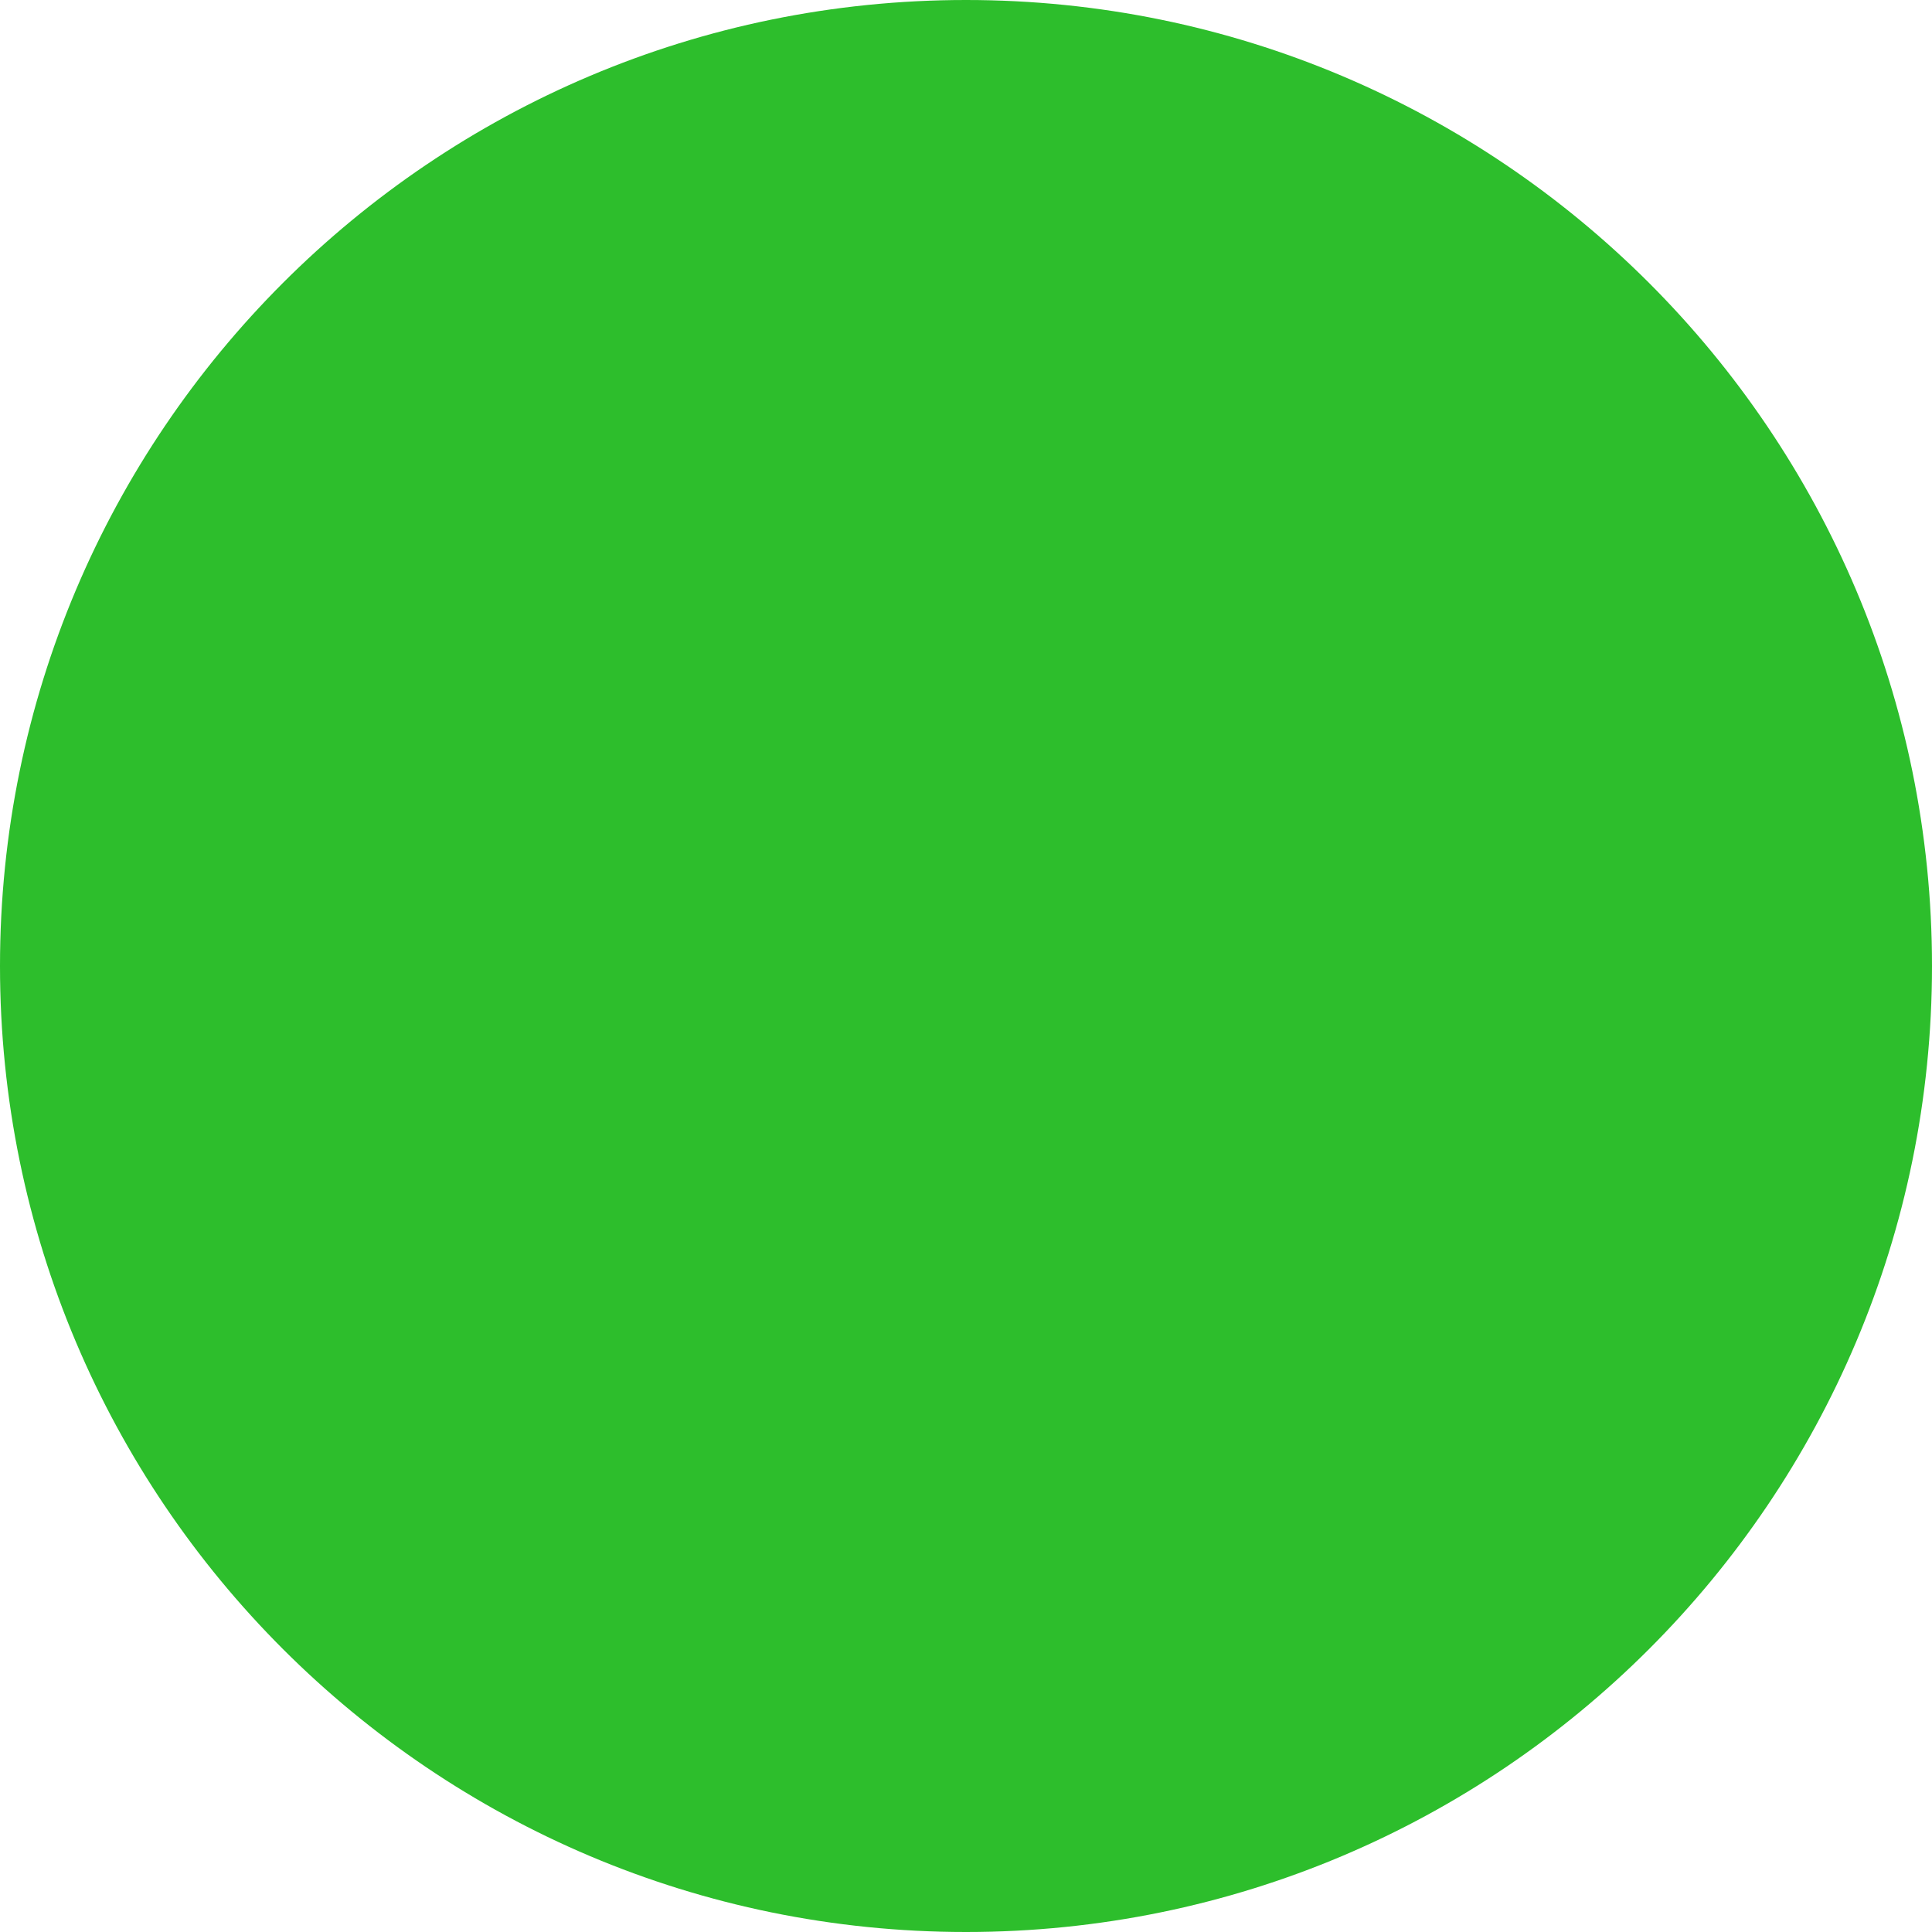
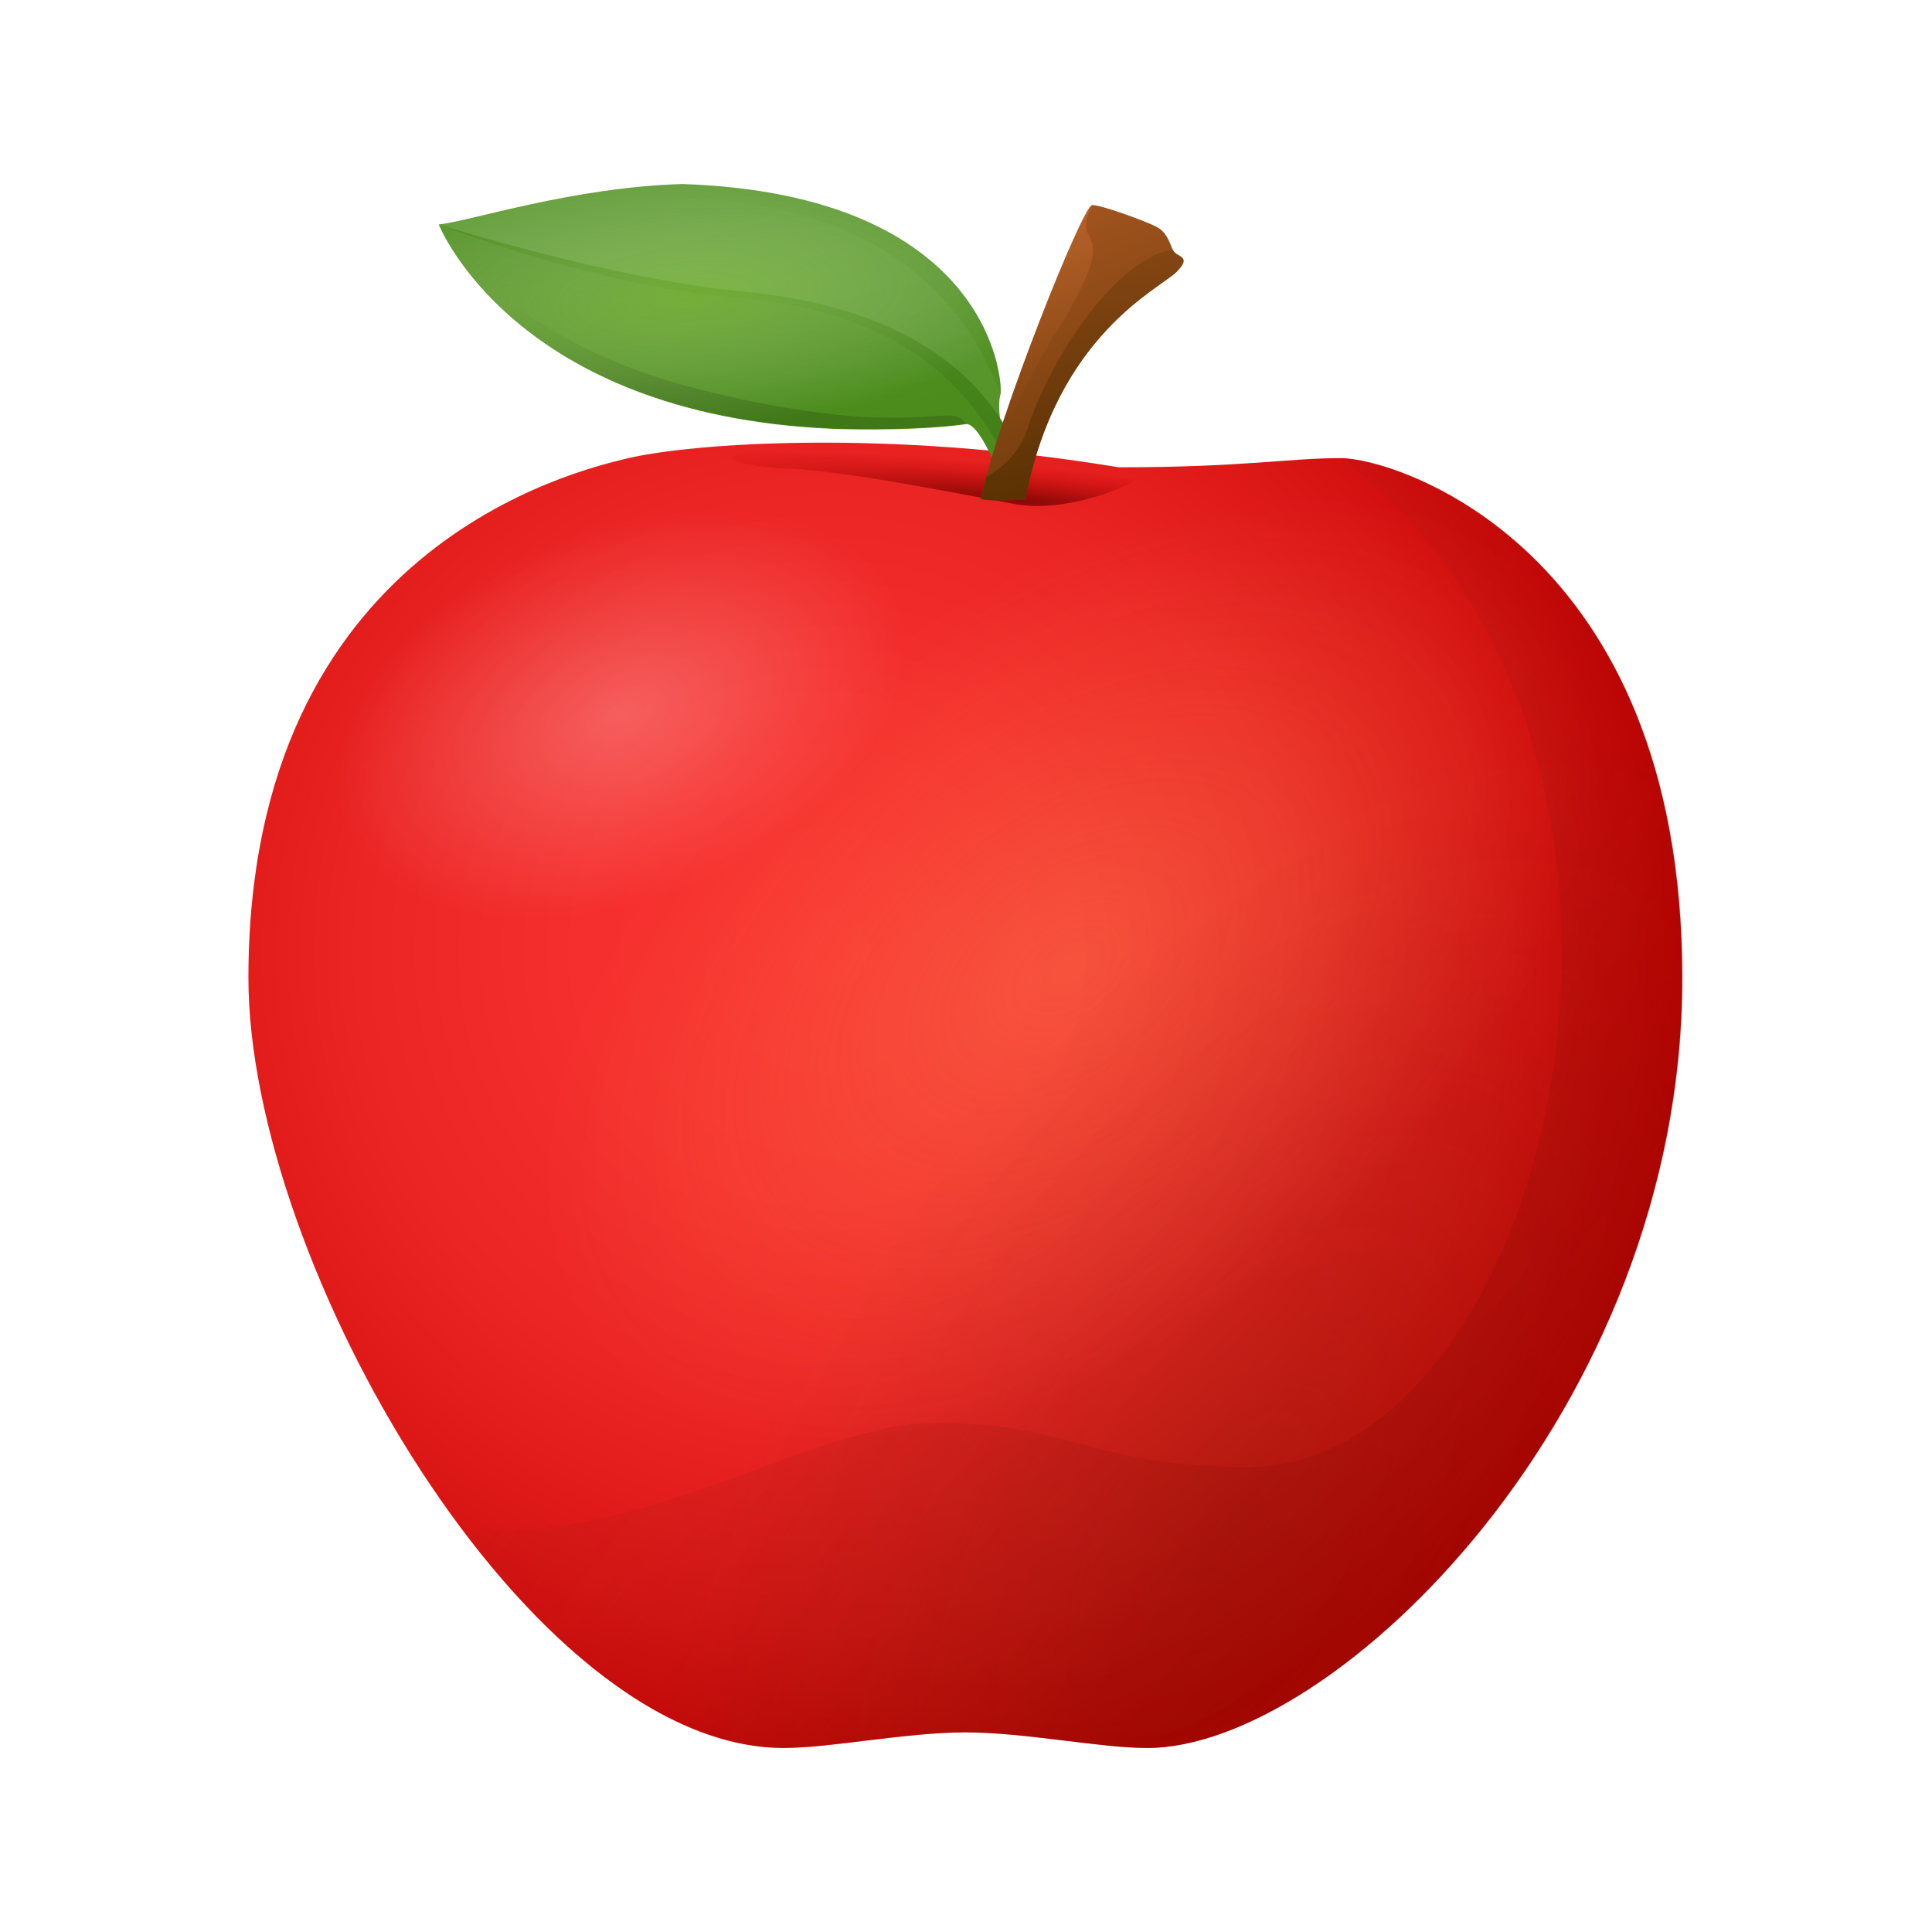
- <svg xmlns="http://www.w3.org/2000/svg" xml:space="preserve" width="512px" height="512px" version="1.1" style="shape-rendering:geometricPrecision; text-rendering:geometricPrecision; image-rendering:optimizeQuality; fill-rule:evenodd; clip-rule:evenodd" viewBox="0 0 512 512">
+ <svg xmlns="http://www.w3.org/2000/svg" width="24" height="24" viewBox="0 0 24 24" fill="none">
+   <path d="M11.994 21.52C11.257 21.52 10.32 21.714 9.737 21.714C6.571 21.714 3.086 15.697 3.086 12.148C3.086 6.783 7.166 5.845 7.806 5.691C8.594 5.508 11.006 5.325 13.897 5.805C15.451 5.805 15.994 5.691 16.657 5.691C17.32 5.691 20.897 6.783 20.897 12.148C20.897 17.514 16.583 21.714 14.251 21.714C13.663 21.714 12.731 21.52 11.994 21.52Z" fill="url(#paint0_radial)" />
+   <path d="M9.657 5.817C10.349 5.817 11.874 6.126 12.611 6.263C13.377 6.406 14.56 5.84 14.114 5.806C13.669 5.771 10.846 5.366 9.623 5.537C8.4 5.709 9.657 5.817 9.657 5.817Z" fill="url(#paint1_radial)" />
+   <path d="M12.429 4.897C12.457 4.686 12.269 2.417 8.48 2.286C7.103 2.326 5.846 2.748 5.451 2.788C5.451 2.788 6.383 5.149 10.32 5.326C10.709 5.343 11.486 5.343 12 5.269C12.12 5.251 12.309 5.623 12.389 5.857C12.417 5.863 12.446 5.869 12.469 5.874C12.526 5.891 12.583 5.903 12.64 5.909L12.583 5.651C12.4 5.371 12.394 5 12.429 4.897Z" fill="url(#paint2_linear)" />
+   <path d="M8.48 2.286C7.44 2.32 6.469 2.566 5.886 2.703C8.194 2.211 11.412 2.166 12.429 4.897C12.457 4.686 12.269 2.417 8.48 2.286Z" fill="url(#paint3_linear)" />
+   <path d="M10.32 5.32C10.709 5.337 11.486 5.337 12 5.263C12.12 5.246 12.309 5.617 12.389 5.851C12.417 5.857 12.446 5.863 12.469 5.869C12.497 5.874 12.526 5.88 12.554 5.891C12.549 5.851 12.543 5.811 12.52 5.771C12.04 4.731 11.086 3.869 9.206 3.709C7.326 3.549 5.451 2.789 5.451 2.789C5.451 2.789 6.377 5.143 10.32 5.32Z" fill="url(#paint4_linear)" />
+   <path d="M10.32 5.32C10.709 5.337 11.486 5.337 12 5.263C11.811 4.966 11.366 5.491 8.766 4.857C6.166 4.223 5.451 2.783 5.451 2.783C5.451 2.783 6.377 5.143 10.32 5.32Z" fill="url(#paint5_linear)" />
+   <path d="M12.52 5.771C12.04 4.731 11.086 3.869 9.206 3.709C7.326 3.549 5.451 2.789 5.451 2.789C5.451 2.789 7.6 3.469 9.24 3.623C10.88 3.777 12.211 4.417 12.72 5.783L12.52 5.771Z" fill="url(#paint6_linear)" />
+   <path opacity="0.75" d="M12.429 4.897C12.457 4.686 12.269 2.417 8.48 2.286C7.103 2.326 5.846 2.748 5.451 2.788C5.451 2.788 6.383 5.149 10.32 5.326C10.709 5.343 11.486 5.343 12 5.269C12.12 5.251 12.309 5.623 12.389 5.857C12.417 5.863 12.446 5.869 12.469 5.874C12.526 5.891 12.583 5.903 12.64 5.909L12.583 5.651C12.4 5.371 12.4 4.943 12.429 4.897Z" fill="url(#paint7_radial)" />
+   <path d="M12.183 6.194C12.354 6.228 12.554 6.2 12.737 6.206C13.12 4.154 14.417 3.577 14.617 3.371C14.817 3.166 14.611 3.206 14.566 3.097C14.52 2.988 14.486 2.88 14.366 2.817C14.246 2.754 13.68 2.543 13.566 2.548C13.451 2.554 12.4 5.177 12.183 6.194Z" fill="url(#paint8_linear)" />
+   <path d="M12.766 5.32C12.674 5.606 12.474 5.8 12.251 5.926C12.223 6.023 12.2 6.114 12.183 6.2C12.354 6.234 12.554 6.206 12.737 6.212C13.12 4.16 14.417 3.583 14.617 3.377C14.817 3.172 14.611 3.212 14.566 3.103C13.903 3.189 13.063 4.4 12.766 5.32Z" fill="url(#paint9_linear)" />
+   <path d="M12.234 5.983C12.286 6.028 12.314 6.057 12.314 6.057C12.314 6.057 12.377 5.32 13.126 4.12C14.017 2.68 13.263 3.143 13.566 2.554C13.463 2.554 12.531 4.851 12.234 5.983Z" fill="url(#paint10_linear)" />
+   <path opacity="0.5" d="M11.994 21.52C11.257 21.52 10.32 21.714 9.737 21.714C6.571 21.714 3.086 15.697 3.086 12.148C3.086 6.783 7.166 5.845 7.806 5.691C8.594 5.508 11.006 5.325 13.897 5.805C15.451 5.805 15.994 5.691 16.657 5.691C17.32 5.691 20.897 6.783 20.897 12.148C20.897 17.514 16.583 21.714 14.251 21.714C13.663 21.714 12.731 21.52 11.994 21.52Z" fill="url(#paint11_radial)" />
+   <path opacity="0.5" d="M11.994 21.52C11.257 21.52 10.32 21.714 9.737 21.714C6.571 21.714 3.086 15.697 3.086 12.148C3.086 6.783 7.166 5.845 7.806 5.691C8.594 5.508 11.006 5.325 13.897 5.805C15.451 5.805 15.994 5.691 16.657 5.691C17.32 5.691 20.897 6.783 20.897 12.148C20.897 17.514 16.583 21.714 14.251 21.714C13.663 21.714 12.731 21.52 11.994 21.52Z" fill="url(#paint12_radial)" />
+   <path opacity="0.24" d="M11.12 7.429C11.623 8.611 10.508 10.217 8.628 11.011C6.748 11.806 4.823 11.497 4.32 10.32C3.817 9.143 4.931 7.531 6.811 6.737C8.691 5.943 10.617 6.246 11.12 7.429Z" fill="url(#paint13_radial)" />
+   <path opacity="0.32" d="M15.497 18.223C13.566 18.223 13.32 17.674 11.611 17.674C10.057 17.68 7.937 19.257 5.714 18.966C6.903 20.56 8.348 21.714 9.737 21.714C10.32 21.714 11.257 21.52 11.994 21.52C12.731 21.52 13.668 21.714 14.251 21.714C16.583 21.714 20.903 17.514 20.903 12.149C20.903 6.783 17.326 5.691 16.663 5.691C21.411 9.337 19.303 18.223 15.497 18.223Z" fill="url(#paint14_linear)" />
  <defs>
-     <style type="text/css">
-    
-     .fil0 {fill:#2DBE2C}
-    
-   </style>
+     <radialGradient id="paint0_radial" cx="0" cy="0" r="1" gradientUnits="userSpaceOnUse" gradientTransform="translate(10.2804 11.8147) scale(10.6329)">
+       <stop stop-color="#F93230" />
+       <stop offset="0.289" stop-color="#F52F2D" />
+       <stop offset="0.545" stop-color="#EB2524" />
+       <stop offset="0.787" stop-color="#D91514" />
+       <stop offset="1" stop-color="#C20000" />
+     </radialGradient>
+     <radialGradient id="paint1_radial" cx="0" cy="0" r="1" gradientUnits="userSpaceOnUse" gradientTransform="translate(12.6124 6.20913) rotate(95.6955) scale(0.442085 4.31991)">
+       <stop stop-color="#860805" />
+       <stop offset="0.328" stop-color="#960604" stop-opacity="0.672" />
+       <stop offset="0.967" stop-color="#C00000" stop-opacity="0.033" />
+       <stop offset="1" stop-color="#C20000" stop-opacity="0" />
+     </radialGradient>
+     <linearGradient id="paint2_linear" x1="10.175" y1="8.823" x2="7.312" y2="-2.939" gradientUnits="userSpaceOnUse">
+       <stop stop-color="#4B8C1C" />
+       <stop offset="1" stop-color="#76AB50" />
+     </linearGradient>
+     <linearGradient id="paint3_linear" x1="12.486" y1="8.608" x2="8.373" y2="2.333" gradientUnits="userSpaceOnUse">
+       <stop stop-color="#4B8C1C" />
+       <stop offset="1" stop-color="#4B8C1C" stop-opacity="0" />
+     </linearGradient>
+     <linearGradient id="paint4_linear" x1="9.059" y1="5.386" x2="8.76" y2="0.01" gradientUnits="userSpaceOnUse">
+       <stop stop-color="#4B8C1C" />
+       <stop offset="1" stop-color="#4B8C1C" stop-opacity="0" />
+     </linearGradient>
+     <linearGradient id="paint5_linear" x1="8.899" y1="4.309" x2="7.703" y2="2.711" gradientUnits="userSpaceOnUse">
+       <stop stop-color="#407817" />
+       <stop offset="0.999" stop-color="#407817" stop-opacity="0" />
+     </linearGradient>
+     <linearGradient id="paint6_linear" x1="9.103" y1="4.346" x2="9.897" y2="7.018" gradientUnits="userSpaceOnUse">
+       <stop stop-color="#4B8C1C" />
+       <stop offset="0.999" stop-color="#407817" />
+     </linearGradient>
+     <radialGradient id="paint7_radial" cx="0" cy="0" r="1" gradientUnits="userSpaceOnUse" gradientTransform="translate(8.54897 3.69675) rotate(-4.41537) scale(4.67719 1.65074)">
+       <stop stop-color="#AFE25A" stop-opacity="0.5" />
+       <stop offset="0.232" stop-color="#C5EA87" stop-opacity="0.384" />
+       <stop offset="0.597" stop-color="#E4F5C7" stop-opacity="0.202" />
+       <stop offset="0.863" stop-color="#F8FCF0" stop-opacity="0.069" />
+       <stop offset="1" stop-color="white" stop-opacity="0" />
+     </radialGradient>
+     <linearGradient id="paint8_linear" x1="12.656" y1="2.777" x2="14.683" y2="7.754" gradientUnits="userSpaceOnUse">
+       <stop stop-color="#A3541E" />
+       <stop offset="1" stop-color="#512D00" />
+     </linearGradient>
+     <linearGradient id="paint9_linear" x1="12.949" y1="1.087" x2="13.725" y2="6.772" gradientUnits="userSpaceOnUse">
+       <stop stop-color="#A3541E" />
+       <stop offset="1" stop-color="#512D00" />
+     </linearGradient>
+     <linearGradient id="paint10_linear" x1="12.435" y1="1.781" x2="13.082" y2="5.23" gradientUnits="userSpaceOnUse">
+       <stop stop-color="#C86F34" />
+       <stop offset="1" stop-color="#A3541E" stop-opacity="0" />
+     </linearGradient>
+     <radialGradient id="paint11_radial" cx="0" cy="0" r="1" gradientUnits="userSpaceOnUse" gradientTransform="translate(15.2981 18.9295) rotate(122.532) scale(10.9373 5.61451)">
+       <stop stop-color="#3C2200" stop-opacity="0.5" />
+       <stop offset="0.999" stop-color="#3C2200" stop-opacity="0" />
+     </radialGradient>
+     <radialGradient id="paint12_radial" cx="0" cy="0" r="1" gradientUnits="userSpaceOnUse" gradientTransform="translate(13.2784 12.0422) rotate(141.629) scale(7.45009 4.52923)">
+       <stop stop-color="#FBE07A" stop-opacity="0.4" />
+       <stop offset="1" stop-color="#FBE07A" stop-opacity="0" />
+     </radialGradient>
+     <radialGradient id="paint13_radial" cx="0" cy="0" r="1" gradientUnits="userSpaceOnUse" gradientTransform="translate(7.71774 8.87321) rotate(-21.6908) scale(3.71252 2.30616)">
+       <stop stop-color="white" />
+       <stop offset="1" stop-color="white" stop-opacity="0" />
+     </radialGradient>
+     <linearGradient id="paint14_linear" x1="19.513" y1="18.725" x2="5.886" y2="8.097" gradientUnits="userSpaceOnUse">
+       <stop stop-color="#860805" />
+       <stop offset="1" stop-color="#BD2719" stop-opacity="0" />
+     </linearGradient>
  </defs>
-   <g id="Camada_x0020_1">
-     <circle class="fil0" cx="256" cy="256" r="256" />
-   </g>
</svg>
